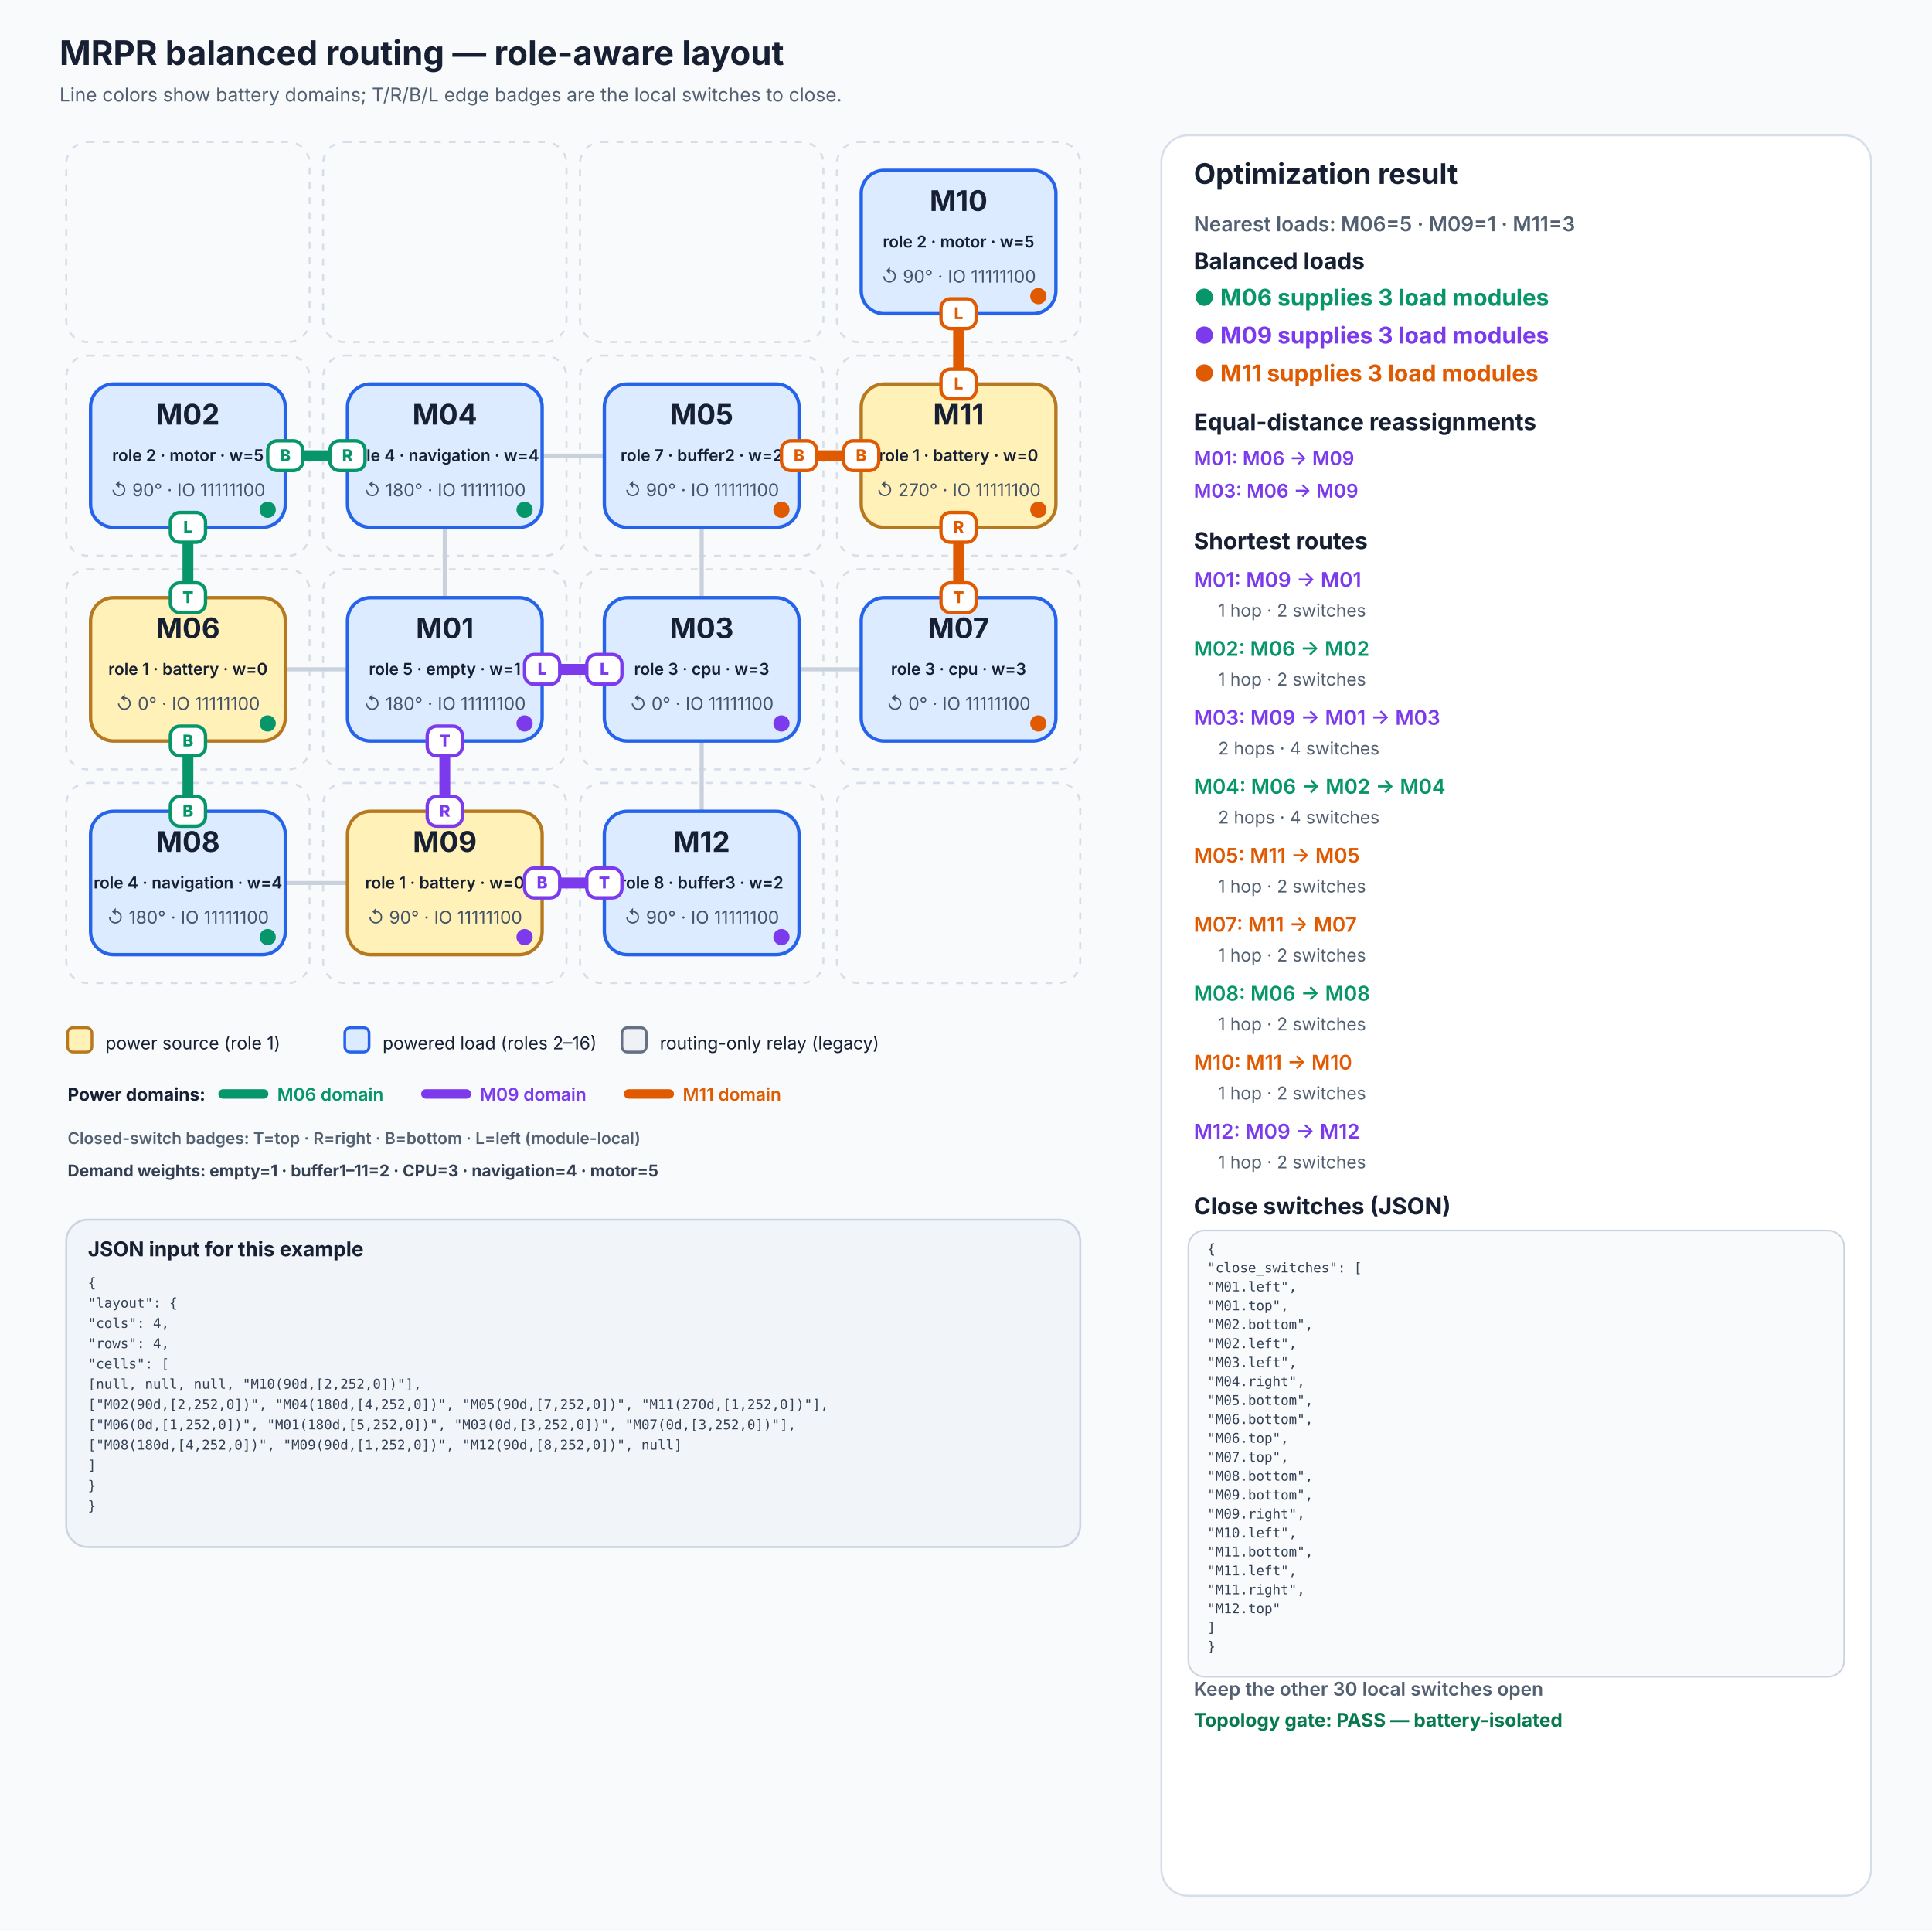
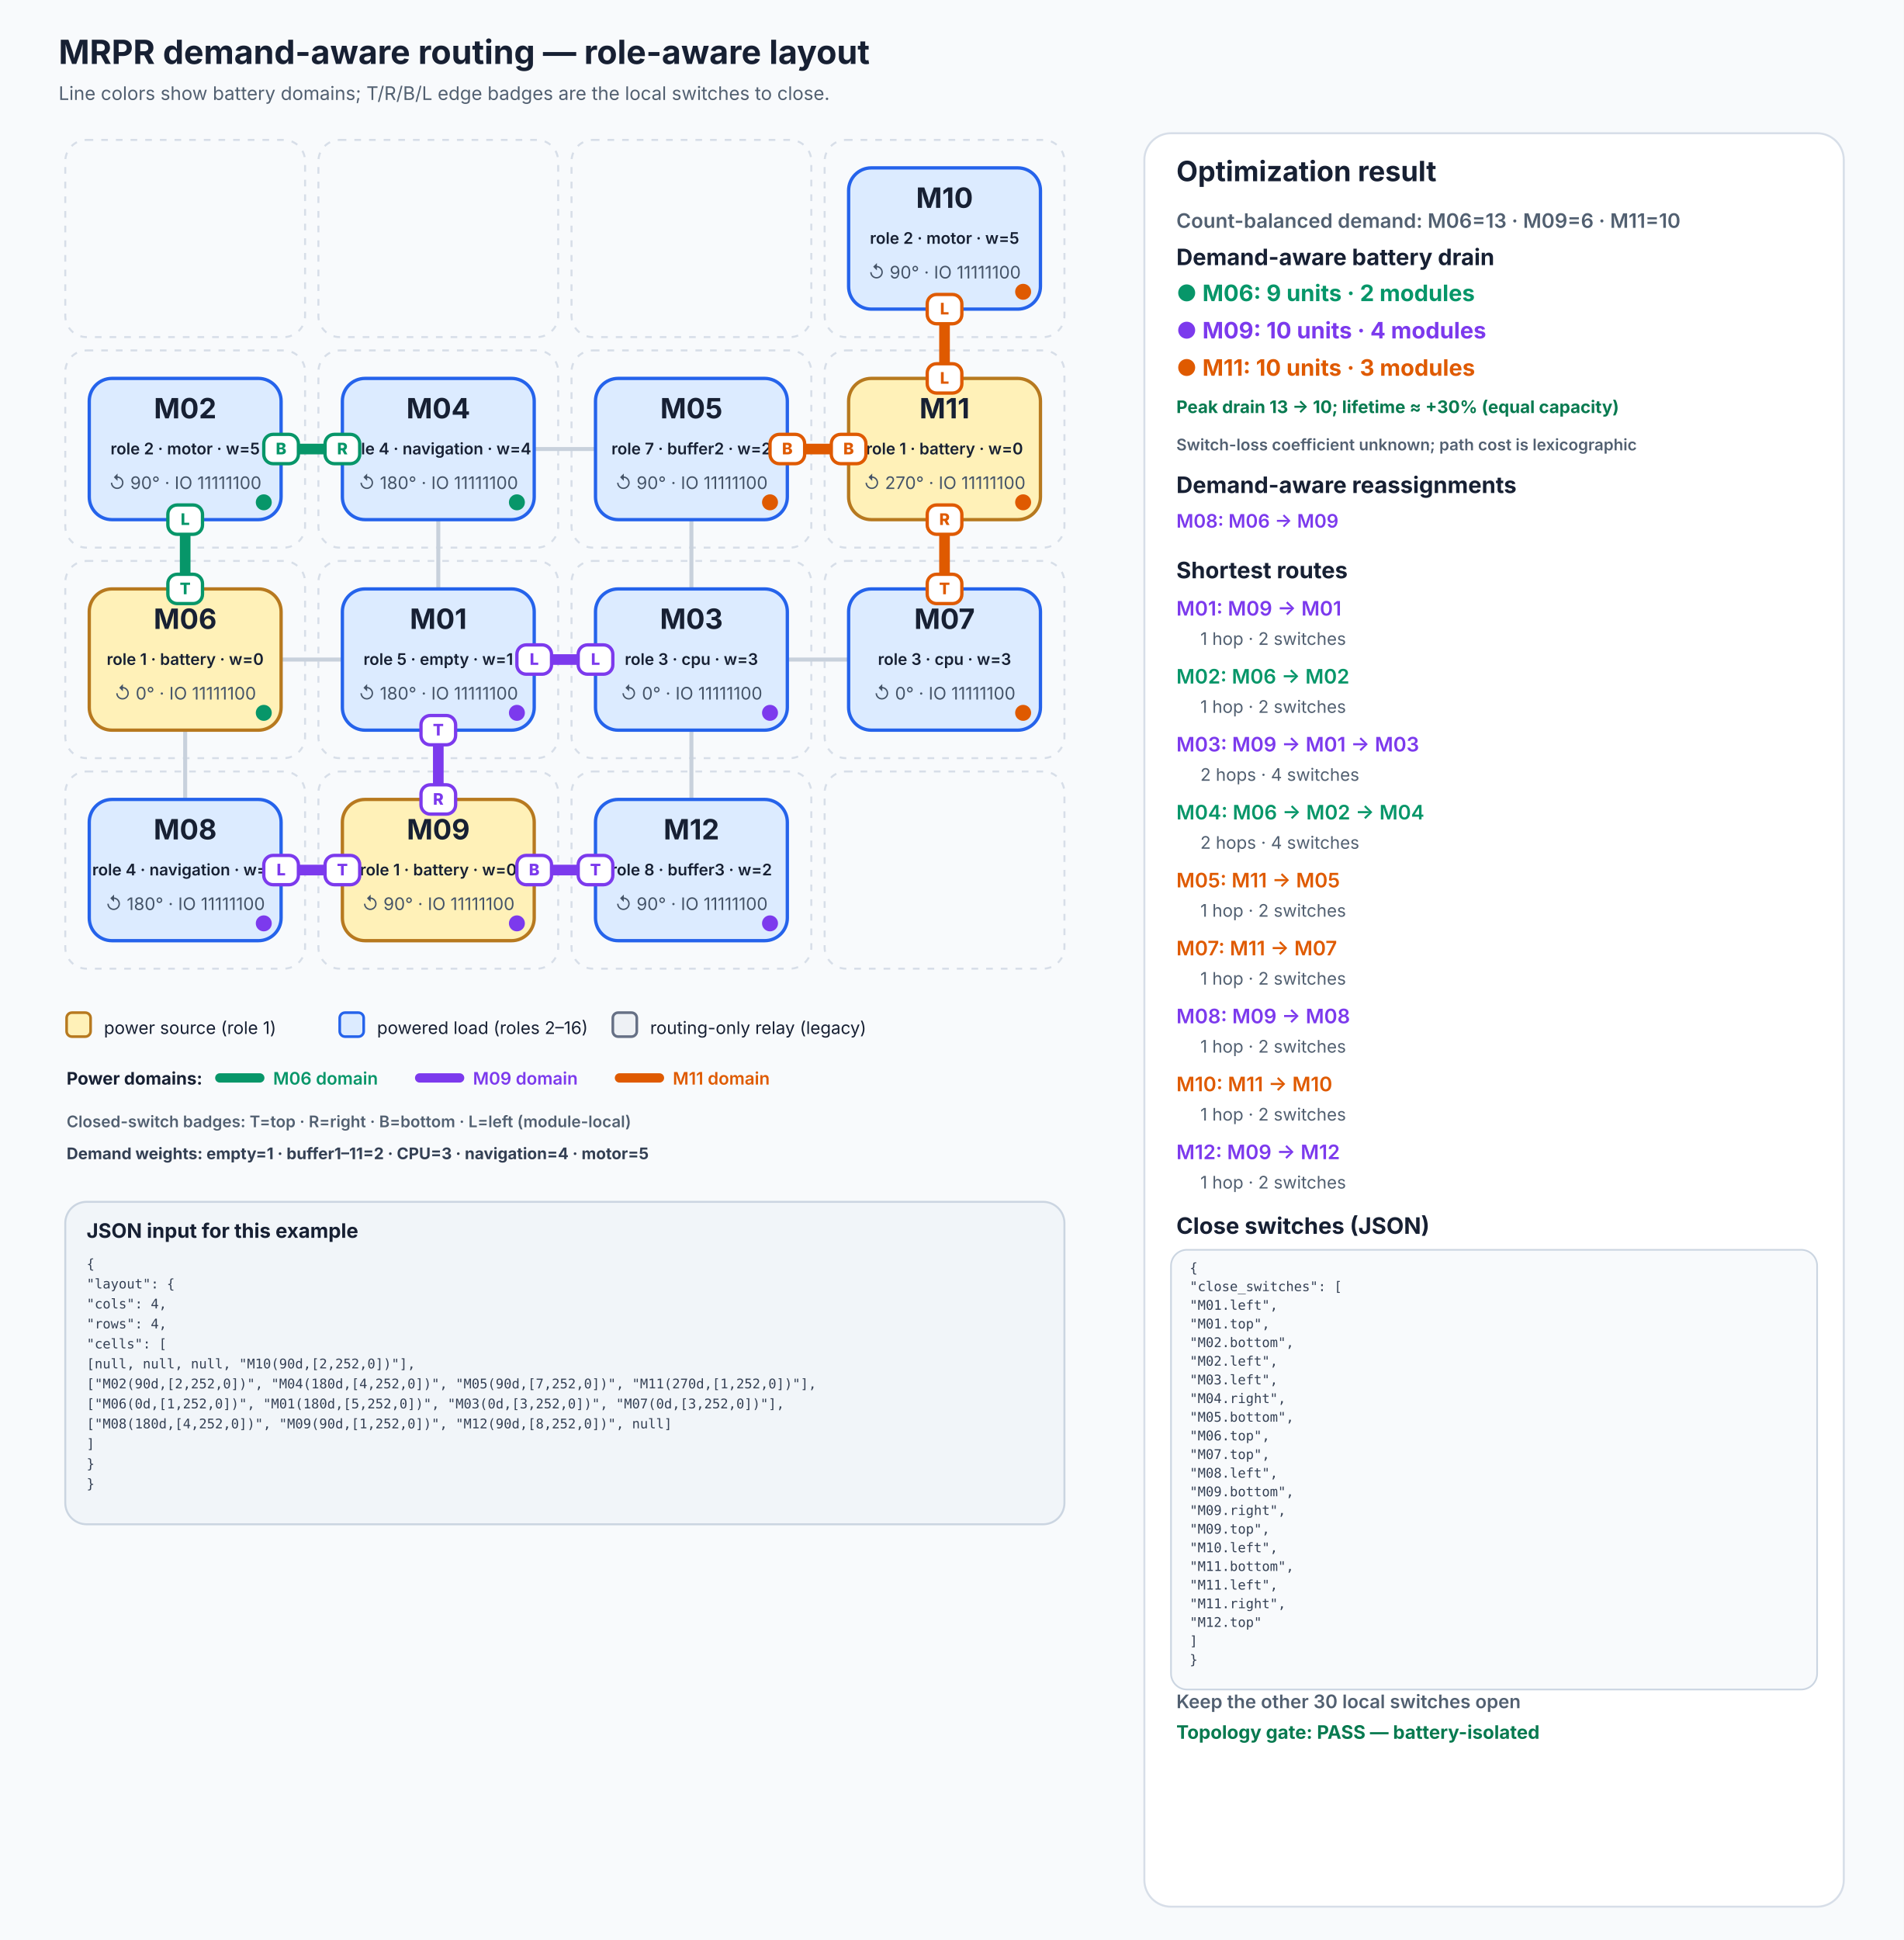
- <svg xmlns="http://www.w3.org/2000/svg" width="1429" height="1427" viewBox="0 0 1429 1427">
+ <svg xmlns="http://www.w3.org/2000/svg" width="1429" height="1456" viewBox="0 0 1429 1456">
  <rect width="100%" height="100%" fill="#F8FAFC" />
-   <text x="44" y="48" font-family="Inter, Arial, sans-serif" font-size="25" font-weight="700" fill="#172033" text-anchor="start">MRPR balanced routing — role-aware layout</text>
+   <text x="44" y="48" font-family="Inter, Arial, sans-serif" font-size="25" font-weight="700" fill="#172033" text-anchor="start">MRPR demand-aware routing — role-aware layout</text>
  <text x="44" y="75" font-family="Inter, Arial, sans-serif" font-size="14" font-weight="400" fill="#526071" text-anchor="start">Line colors show battery domains; T/R/B/L edge badges are the local switches to close.</text>
  <rect x="49" y="105" width="180" height="148" rx="16" fill="none" stroke="#D7DEE8" stroke-width="1.5" stroke-dasharray="5 6" />
  <rect x="239" y="105" width="180" height="148" rx="16" fill="none" stroke="#D7DEE8" stroke-width="1.5" stroke-dasharray="5 6" />
  <rect x="429" y="105" width="180" height="148" rx="16" fill="none" stroke="#D7DEE8" stroke-width="1.5" stroke-dasharray="5 6" />
  <rect x="619" y="105" width="180" height="148" rx="16" fill="none" stroke="#D7DEE8" stroke-width="1.5" stroke-dasharray="5 6" />
  <rect x="49" y="263" width="180" height="148" rx="16" fill="none" stroke="#D7DEE8" stroke-width="1.5" stroke-dasharray="5 6" />
  <rect x="239" y="263" width="180" height="148" rx="16" fill="none" stroke="#D7DEE8" stroke-width="1.5" stroke-dasharray="5 6" />
  <rect x="429" y="263" width="180" height="148" rx="16" fill="none" stroke="#D7DEE8" stroke-width="1.5" stroke-dasharray="5 6" />
  <rect x="619" y="263" width="180" height="148" rx="16" fill="none" stroke="#D7DEE8" stroke-width="1.5" stroke-dasharray="5 6" />
  <rect x="49" y="421" width="180" height="148" rx="16" fill="none" stroke="#D7DEE8" stroke-width="1.5" stroke-dasharray="5 6" />
  <rect x="239" y="421" width="180" height="148" rx="16" fill="none" stroke="#D7DEE8" stroke-width="1.5" stroke-dasharray="5 6" />
  <rect x="429" y="421" width="180" height="148" rx="16" fill="none" stroke="#D7DEE8" stroke-width="1.5" stroke-dasharray="5 6" />
  <rect x="619" y="421" width="180" height="148" rx="16" fill="none" stroke="#D7DEE8" stroke-width="1.5" stroke-dasharray="5 6" />
  <rect x="49" y="579" width="180" height="148" rx="16" fill="none" stroke="#D7DEE8" stroke-width="1.5" stroke-dasharray="5 6" />
  <rect x="239" y="579" width="180" height="148" rx="16" fill="none" stroke="#D7DEE8" stroke-width="1.5" stroke-dasharray="5 6" />
  <rect x="429" y="579" width="180" height="148" rx="16" fill="none" stroke="#D7DEE8" stroke-width="1.5" stroke-dasharray="5 6" />
  <rect x="619" y="579" width="180" height="148" rx="16" fill="none" stroke="#D7DEE8" stroke-width="1.5" stroke-dasharray="5 6" />
  <line x1="329.0" y1="495.0" x2="519.0" y2="495.0" stroke="#7C3AED" stroke-width="8" stroke-linecap="round" />
  <line x1="329.0" y1="495.0" x2="329.0" y2="337.0" stroke="#C8D1DC" stroke-width="3" stroke-linecap="round" />
  <line x1="329.0" y1="495.0" x2="139.0" y2="495.0" stroke="#C8D1DC" stroke-width="3" stroke-linecap="round" />
  <line x1="329.0" y1="495.0" x2="329.0" y2="653.0" stroke="#7C3AED" stroke-width="8" stroke-linecap="round" />
  <line x1="139.0" y1="337.0" x2="329.0" y2="337.0" stroke="#079669" stroke-width="8" stroke-linecap="round" />
  <line x1="139.0" y1="337.0" x2="139.0" y2="495.0" stroke="#079669" stroke-width="8" stroke-linecap="round" />
  <line x1="519.0" y1="495.0" x2="519.0" y2="337.0" stroke="#C8D1DC" stroke-width="3" stroke-linecap="round" />
  <line x1="519.0" y1="495.0" x2="709.0" y2="495.0" stroke="#C8D1DC" stroke-width="3" stroke-linecap="round" />
  <line x1="519.0" y1="495.0" x2="519.0" y2="653.0" stroke="#C8D1DC" stroke-width="3" stroke-linecap="round" />
  <line x1="329.0" y1="337.0" x2="519.0" y2="337.0" stroke="#C8D1DC" stroke-width="3" stroke-linecap="round" />
  <line x1="519.0" y1="337.0" x2="709.0" y2="337.0" stroke="#DF5A00" stroke-width="8" stroke-linecap="round" />
-   <line x1="139.0" y1="495.0" x2="139.0" y2="653.0" stroke="#079669" stroke-width="8" stroke-linecap="round" />
+   <line x1="139.0" y1="495.0" x2="139.0" y2="653.0" stroke="#C8D1DC" stroke-width="3" stroke-linecap="round" />
  <line x1="709.0" y1="495.0" x2="709.0" y2="337.0" stroke="#DF5A00" stroke-width="8" stroke-linecap="round" />
-   <line x1="139.0" y1="653.0" x2="329.0" y2="653.0" stroke="#C8D1DC" stroke-width="3" stroke-linecap="round" />
+   <line x1="139.0" y1="653.0" x2="329.0" y2="653.0" stroke="#7C3AED" stroke-width="8" stroke-linecap="round" />
  <line x1="329.0" y1="653.0" x2="519.0" y2="653.0" stroke="#7C3AED" stroke-width="8" stroke-linecap="round" />
  <line x1="709.0" y1="179.0" x2="709.0" y2="337.0" stroke="#DF5A00" stroke-width="8" stroke-linecap="round" />
  <rect x="257.0" y="442.0" width="144" height="106" rx="17" fill="#DCEBFF" stroke="#2563EB" stroke-width="2.5" />
  <text x="329.0" y="472.0" font-family="Inter, Arial, sans-serif" font-size="21" font-weight="700" fill="#172033" text-anchor="middle">M01</text>
  <text x="329.0" y="499.0" font-family="Inter, Arial, sans-serif" font-size="12" font-weight="600" fill="#172033" text-anchor="middle">role 5 · empty · w=1</text>
  <text x="329.0" y="525.0" font-family="Inter, Arial, sans-serif" font-size="13" font-weight="400" fill="#455468" text-anchor="middle">↺ 180° · IO 11111100</text>
  <circle cx="388.0" cy="535.0" r="6" fill="#7C3AED" />
  <rect x="67.0" y="284.0" width="144" height="106" rx="17" fill="#DCEBFF" stroke="#2563EB" stroke-width="2.5" />
  <text x="139.0" y="314.0" font-family="Inter, Arial, sans-serif" font-size="21" font-weight="700" fill="#172033" text-anchor="middle">M02</text>
  <text x="139.0" y="341.0" font-family="Inter, Arial, sans-serif" font-size="12" font-weight="600" fill="#172033" text-anchor="middle">role 2 · motor · w=5</text>
  <text x="139.0" y="367.0" font-family="Inter, Arial, sans-serif" font-size="13" font-weight="400" fill="#455468" text-anchor="middle">↺ 90° · IO 11111100</text>
  <circle cx="198.0" cy="377.0" r="6" fill="#079669" />
  <rect x="447.0" y="442.0" width="144" height="106" rx="17" fill="#DCEBFF" stroke="#2563EB" stroke-width="2.5" />
  <text x="519.0" y="472.0" font-family="Inter, Arial, sans-serif" font-size="21" font-weight="700" fill="#172033" text-anchor="middle">M03</text>
  <text x="519.0" y="499.0" font-family="Inter, Arial, sans-serif" font-size="12" font-weight="600" fill="#172033" text-anchor="middle">role 3 · cpu · w=3</text>
  <text x="519.0" y="525.0" font-family="Inter, Arial, sans-serif" font-size="13" font-weight="400" fill="#455468" text-anchor="middle">↺ 0° · IO 11111100</text>
  <circle cx="578.0" cy="535.0" r="6" fill="#7C3AED" />
  <rect x="257.0" y="284.0" width="144" height="106" rx="17" fill="#DCEBFF" stroke="#2563EB" stroke-width="2.5" />
  <text x="329.0" y="314.0" font-family="Inter, Arial, sans-serif" font-size="21" font-weight="700" fill="#172033" text-anchor="middle">M04</text>
  <text x="329.0" y="341.0" font-family="Inter, Arial, sans-serif" font-size="12" font-weight="600" fill="#172033" text-anchor="middle">role 4 · navigation · w=4</text>
  <text x="329.0" y="367.0" font-family="Inter, Arial, sans-serif" font-size="13" font-weight="400" fill="#455468" text-anchor="middle">↺ 180° · IO 11111100</text>
  <circle cx="388.0" cy="377.0" r="6" fill="#079669" />
  <rect x="447.0" y="284.0" width="144" height="106" rx="17" fill="#DCEBFF" stroke="#2563EB" stroke-width="2.5" />
  <text x="519.0" y="314.0" font-family="Inter, Arial, sans-serif" font-size="21" font-weight="700" fill="#172033" text-anchor="middle">M05</text>
  <text x="519.0" y="341.0" font-family="Inter, Arial, sans-serif" font-size="12" font-weight="600" fill="#172033" text-anchor="middle">role 7 · buffer2 · w=2</text>
  <text x="519.0" y="367.0" font-family="Inter, Arial, sans-serif" font-size="13" font-weight="400" fill="#455468" text-anchor="middle">↺ 90° · IO 11111100</text>
  <circle cx="578.0" cy="377.0" r="6" fill="#DF5A00" />
  <rect x="67.0" y="442.0" width="144" height="106" rx="17" fill="#FFF1B8" stroke="#B7791F" stroke-width="2.5" />
  <text x="139.0" y="472.0" font-family="Inter, Arial, sans-serif" font-size="21" font-weight="700" fill="#172033" text-anchor="middle">M06</text>
  <text x="139.0" y="499.0" font-family="Inter, Arial, sans-serif" font-size="12" font-weight="600" fill="#172033" text-anchor="middle">role 1 · battery · w=0</text>
  <text x="139.0" y="525.0" font-family="Inter, Arial, sans-serif" font-size="13" font-weight="400" fill="#455468" text-anchor="middle">↺ 0° · IO 11111100</text>
  <circle cx="198.0" cy="535.0" r="6" fill="#079669" />
  <rect x="637.0" y="442.0" width="144" height="106" rx="17" fill="#DCEBFF" stroke="#2563EB" stroke-width="2.5" />
  <text x="709.0" y="472.0" font-family="Inter, Arial, sans-serif" font-size="21" font-weight="700" fill="#172033" text-anchor="middle">M07</text>
  <text x="709.0" y="499.0" font-family="Inter, Arial, sans-serif" font-size="12" font-weight="600" fill="#172033" text-anchor="middle">role 3 · cpu · w=3</text>
  <text x="709.0" y="525.0" font-family="Inter, Arial, sans-serif" font-size="13" font-weight="400" fill="#455468" text-anchor="middle">↺ 0° · IO 11111100</text>
  <circle cx="768.0" cy="535.0" r="6" fill="#DF5A00" />
  <rect x="67.0" y="600.0" width="144" height="106" rx="17" fill="#DCEBFF" stroke="#2563EB" stroke-width="2.5" />
  <text x="139.0" y="630.0" font-family="Inter, Arial, sans-serif" font-size="21" font-weight="700" fill="#172033" text-anchor="middle">M08</text>
  <text x="139.0" y="657.0" font-family="Inter, Arial, sans-serif" font-size="12" font-weight="600" fill="#172033" text-anchor="middle">role 4 · navigation · w=4</text>
  <text x="139.0" y="683.0" font-family="Inter, Arial, sans-serif" font-size="13" font-weight="400" fill="#455468" text-anchor="middle">↺ 180° · IO 11111100</text>
-   <circle cx="198.0" cy="693.0" r="6" fill="#079669" />
+   <circle cx="198.0" cy="693.0" r="6" fill="#7C3AED" />
  <rect x="257.0" y="600.0" width="144" height="106" rx="17" fill="#FFF1B8" stroke="#B7791F" stroke-width="2.5" />
  <text x="329.0" y="630.0" font-family="Inter, Arial, sans-serif" font-size="21" font-weight="700" fill="#172033" text-anchor="middle">M09</text>
  <text x="329.0" y="657.0" font-family="Inter, Arial, sans-serif" font-size="12" font-weight="600" fill="#172033" text-anchor="middle">role 1 · battery · w=0</text>
  <text x="329.0" y="683.0" font-family="Inter, Arial, sans-serif" font-size="13" font-weight="400" fill="#455468" text-anchor="middle">↺ 90° · IO 11111100</text>
  <circle cx="388.0" cy="693.0" r="6" fill="#7C3AED" />
  <rect x="637.0" y="126.0" width="144" height="106" rx="17" fill="#DCEBFF" stroke="#2563EB" stroke-width="2.5" />
  <text x="709.0" y="156.0" font-family="Inter, Arial, sans-serif" font-size="21" font-weight="700" fill="#172033" text-anchor="middle">M10</text>
  <text x="709.0" y="183.0" font-family="Inter, Arial, sans-serif" font-size="12" font-weight="600" fill="#172033" text-anchor="middle">role 2 · motor · w=5</text>
  <text x="709.0" y="209.0" font-family="Inter, Arial, sans-serif" font-size="13" font-weight="400" fill="#455468" text-anchor="middle">↺ 90° · IO 11111100</text>
  <circle cx="768.0" cy="219.0" r="6" fill="#DF5A00" />
  <rect x="637.0" y="284.0" width="144" height="106" rx="17" fill="#FFF1B8" stroke="#B7791F" stroke-width="2.5" />
  <text x="709.0" y="314.0" font-family="Inter, Arial, sans-serif" font-size="21" font-weight="700" fill="#172033" text-anchor="middle">M11</text>
  <text x="709.0" y="341.0" font-family="Inter, Arial, sans-serif" font-size="12" font-weight="600" fill="#172033" text-anchor="middle">role 1 · battery · w=0</text>
  <text x="709.0" y="367.0" font-family="Inter, Arial, sans-serif" font-size="13" font-weight="400" fill="#455468" text-anchor="middle">↺ 270° · IO 11111100</text>
  <circle cx="768.0" cy="377.0" r="6" fill="#DF5A00" />
  <rect x="447.0" y="600.0" width="144" height="106" rx="17" fill="#DCEBFF" stroke="#2563EB" stroke-width="2.5" />
  <text x="519.0" y="630.0" font-family="Inter, Arial, sans-serif" font-size="21" font-weight="700" fill="#172033" text-anchor="middle">M12</text>
  <text x="519.0" y="657.0" font-family="Inter, Arial, sans-serif" font-size="12" font-weight="600" fill="#172033" text-anchor="middle">role 8 · buffer3 · w=2</text>
  <text x="519.0" y="683.0" font-family="Inter, Arial, sans-serif" font-size="13" font-weight="400" fill="#455468" text-anchor="middle">↺ 90° · IO 11111100</text>
  <circle cx="578.0" cy="693.0" r="6" fill="#7C3AED" />
  <g>
    <rect x="388.0" y="484.0" width="26" height="22" rx="7" fill="#FFFFFF" stroke="#7C3AED" stroke-width="2.5" />
    <text x="401.0" y="499.0" font-family="Inter, Arial, sans-serif" font-size="12" font-weight="800" fill="#7C3AED" text-anchor="middle">L</text>
  </g>
  <g>
    <rect x="316.0" y="537.0" width="26" height="22" rx="7" fill="#FFFFFF" stroke="#7C3AED" stroke-width="2.5" />
    <text x="329.0" y="552.0" font-family="Inter, Arial, sans-serif" font-size="12" font-weight="800" fill="#7C3AED" text-anchor="middle">T</text>
  </g>
  <g>
    <rect x="198.0" y="326.0" width="26" height="22" rx="7" fill="#FFFFFF" stroke="#079669" stroke-width="2.5" />
    <text x="211.0" y="341.0" font-family="Inter, Arial, sans-serif" font-size="12" font-weight="800" fill="#079669" text-anchor="middle">B</text>
  </g>
  <g>
    <rect x="126.0" y="379.0" width="26" height="22" rx="7" fill="#FFFFFF" stroke="#079669" stroke-width="2.5" />
    <text x="139.0" y="394.0" font-family="Inter, Arial, sans-serif" font-size="12" font-weight="800" fill="#079669" text-anchor="middle">L</text>
  </g>
  <g>
    <rect x="434.0" y="484.0" width="26" height="22" rx="7" fill="#FFFFFF" stroke="#7C3AED" stroke-width="2.5" />
    <text x="447.0" y="499.0" font-family="Inter, Arial, sans-serif" font-size="12" font-weight="800" fill="#7C3AED" text-anchor="middle">L</text>
  </g>
  <g>
    <rect x="244.0" y="326.0" width="26" height="22" rx="7" fill="#FFFFFF" stroke="#079669" stroke-width="2.5" />
    <text x="257.0" y="341.0" font-family="Inter, Arial, sans-serif" font-size="12" font-weight="800" fill="#079669" text-anchor="middle">R</text>
  </g>
  <g>
    <rect x="578.0" y="326.0" width="26" height="22" rx="7" fill="#FFFFFF" stroke="#DF5A00" stroke-width="2.5" />
    <text x="591.0" y="341.0" font-family="Inter, Arial, sans-serif" font-size="12" font-weight="800" fill="#DF5A00" text-anchor="middle">B</text>
  </g>
  <g>
-     <rect x="126.0" y="537.0" width="26" height="22" rx="7" fill="#FFFFFF" stroke="#079669" stroke-width="2.5" />
-     <text x="139.0" y="552.0" font-family="Inter, Arial, sans-serif" font-size="12" font-weight="800" fill="#079669" text-anchor="middle">B</text>
-   </g>
-   <g>
    <rect x="126.0" y="431.0" width="26" height="22" rx="7" fill="#FFFFFF" stroke="#079669" stroke-width="2.5" />
    <text x="139.0" y="446.0" font-family="Inter, Arial, sans-serif" font-size="12" font-weight="800" fill="#079669" text-anchor="middle">T</text>
  </g>
  <g>
    <rect x="696.0" y="431.0" width="26" height="22" rx="7" fill="#FFFFFF" stroke="#DF5A00" stroke-width="2.5" />
    <text x="709.0" y="446.0" font-family="Inter, Arial, sans-serif" font-size="12" font-weight="800" fill="#DF5A00" text-anchor="middle">T</text>
  </g>
  <g>
-     <rect x="126.0" y="589.0" width="26" height="22" rx="7" fill="#FFFFFF" stroke="#079669" stroke-width="2.5" />
-     <text x="139.0" y="604.0" font-family="Inter, Arial, sans-serif" font-size="12" font-weight="800" fill="#079669" text-anchor="middle">B</text>
+     <rect x="198.0" y="642.0" width="26" height="22" rx="7" fill="#FFFFFF" stroke="#7C3AED" stroke-width="2.5" />
+     <text x="211.0" y="657.0" font-family="Inter, Arial, sans-serif" font-size="12" font-weight="800" fill="#7C3AED" text-anchor="middle">L</text>
  </g>
  <g>
    <rect x="388.0" y="642.0" width="26" height="22" rx="7" fill="#FFFFFF" stroke="#7C3AED" stroke-width="2.5" />
    <text x="401.0" y="657.0" font-family="Inter, Arial, sans-serif" font-size="12" font-weight="800" fill="#7C3AED" text-anchor="middle">B</text>
  </g>
  <g>
    <rect x="316.0" y="589.0" width="26" height="22" rx="7" fill="#FFFFFF" stroke="#7C3AED" stroke-width="2.5" />
    <text x="329.0" y="604.0" font-family="Inter, Arial, sans-serif" font-size="12" font-weight="800" fill="#7C3AED" text-anchor="middle">R</text>
  </g>
  <g>
+     <rect x="244.0" y="642.0" width="26" height="22" rx="7" fill="#FFFFFF" stroke="#7C3AED" stroke-width="2.5" />
+     <text x="257.0" y="657.0" font-family="Inter, Arial, sans-serif" font-size="12" font-weight="800" fill="#7C3AED" text-anchor="middle">T</text>
+   </g>
+   <g>
    <rect x="696.0" y="221.0" width="26" height="22" rx="7" fill="#FFFFFF" stroke="#DF5A00" stroke-width="2.5" />
    <text x="709.0" y="236.0" font-family="Inter, Arial, sans-serif" font-size="12" font-weight="800" fill="#DF5A00" text-anchor="middle">L</text>
  </g>
  <g>
    <rect x="624.0" y="326.0" width="26" height="22" rx="7" fill="#FFFFFF" stroke="#DF5A00" stroke-width="2.5" />
    <text x="637.0" y="341.0" font-family="Inter, Arial, sans-serif" font-size="12" font-weight="800" fill="#DF5A00" text-anchor="middle">B</text>
  </g>
  <g>
    <rect x="696.0" y="273.0" width="26" height="22" rx="7" fill="#FFFFFF" stroke="#DF5A00" stroke-width="2.5" />
    <text x="709.0" y="288.0" font-family="Inter, Arial, sans-serif" font-size="12" font-weight="800" fill="#DF5A00" text-anchor="middle">L</text>
  </g>
  <g>
    <rect x="696.0" y="379.0" width="26" height="22" rx="7" fill="#FFFFFF" stroke="#DF5A00" stroke-width="2.5" />
    <text x="709.0" y="394.0" font-family="Inter, Arial, sans-serif" font-size="12" font-weight="800" fill="#DF5A00" text-anchor="middle">R</text>
  </g>
  <g>
    <rect x="434.0" y="642.0" width="26" height="22" rx="7" fill="#FFFFFF" stroke="#7C3AED" stroke-width="2.5" />
    <text x="447.0" y="657.0" font-family="Inter, Arial, sans-serif" font-size="12" font-weight="800" fill="#7C3AED" text-anchor="middle">T</text>
  </g>
-   <rect x="859" y="100" width="525" height="1302" rx="20" fill="#FFFFFF" stroke="#D7DEE8" stroke-width="1.5" />
+   <rect x="859" y="100" width="525" height="1331" rx="20" fill="#FFFFFF" stroke="#D7DEE8" stroke-width="1.5" />
  <text x="883" y="136" font-family="Inter, Arial, sans-serif" font-size="21" font-weight="700" fill="#172033" text-anchor="start">Optimization result</text>
-   <text x="883" y="171" font-family="Inter, Arial, sans-serif" font-size="15" font-weight="600" fill="#526071" text-anchor="start">Nearest loads: M06=5 · M09=1 · M11=3</text>
-   <text x="883" y="199" font-family="Inter, Arial, sans-serif" font-size="17" font-weight="700" fill="#172033" text-anchor="start">Balanced loads</text>
-   <text x="883" y="226" font-family="Inter, Arial, sans-serif" font-size="17" font-weight="700" fill="#079669" text-anchor="start">● M06 supplies 3 load modules</text>
-   <text x="883" y="254" font-family="Inter, Arial, sans-serif" font-size="17" font-weight="700" fill="#7C3AED" text-anchor="start">● M09 supplies 3 load modules</text>
-   <text x="883" y="282" font-family="Inter, Arial, sans-serif" font-size="17" font-weight="700" fill="#DF5A00" text-anchor="start">● M11 supplies 3 load modules</text>
-   <text x="883" y="318" font-family="Inter, Arial, sans-serif" font-size="17" font-weight="700" fill="#172033" text-anchor="start">Equal-distance reassignments</text>
-   <text x="883" y="344" font-family="Inter, Arial, sans-serif" font-size="14" font-weight="600" fill="#7C3AED" text-anchor="start">M01: M06 → M09</text>
-   <text x="883" y="368" font-family="Inter, Arial, sans-serif" font-size="14" font-weight="600" fill="#7C3AED" text-anchor="start">M03: M06 → M09</text>
-   <text x="883" y="406" font-family="Inter, Arial, sans-serif" font-size="17" font-weight="700" fill="#172033" text-anchor="start">Shortest routes</text>
-   <text x="883" y="434" font-family="Inter, Arial, sans-serif" font-size="15" font-weight="600" fill="#7C3AED" text-anchor="start">M01: M09 → M01</text>
-   <text x="901" y="456" font-family="Inter, Arial, sans-serif" font-size="13" font-weight="400" fill="#526071" text-anchor="start">1 hop · 2 switches</text>
-   <text x="883" y="485" font-family="Inter, Arial, sans-serif" font-size="15" font-weight="600" fill="#079669" text-anchor="start">M02: M06 → M02</text>
-   <text x="901" y="507" font-family="Inter, Arial, sans-serif" font-size="13" font-weight="400" fill="#526071" text-anchor="start">1 hop · 2 switches</text>
-   <text x="883" y="536" font-family="Inter, Arial, sans-serif" font-size="15" font-weight="600" fill="#7C3AED" text-anchor="start">M03: M09 → M01 → M03</text>
-   <text x="901" y="558" font-family="Inter, Arial, sans-serif" font-size="13" font-weight="400" fill="#526071" text-anchor="start">2 hops · 4 switches</text>
-   <text x="883" y="587" font-family="Inter, Arial, sans-serif" font-size="15" font-weight="600" fill="#079669" text-anchor="start">M04: M06 → M02 → M04</text>
-   <text x="901" y="609" font-family="Inter, Arial, sans-serif" font-size="13" font-weight="400" fill="#526071" text-anchor="start">2 hops · 4 switches</text>
-   <text x="883" y="638" font-family="Inter, Arial, sans-serif" font-size="15" font-weight="600" fill="#DF5A00" text-anchor="start">M05: M11 → M05</text>
-   <text x="901" y="660" font-family="Inter, Arial, sans-serif" font-size="13" font-weight="400" fill="#526071" text-anchor="start">1 hop · 2 switches</text>
-   <text x="883" y="689" font-family="Inter, Arial, sans-serif" font-size="15" font-weight="600" fill="#DF5A00" text-anchor="start">M07: M11 → M07</text>
-   <text x="901" y="711" font-family="Inter, Arial, sans-serif" font-size="13" font-weight="400" fill="#526071" text-anchor="start">1 hop · 2 switches</text>
-   <text x="883" y="740" font-family="Inter, Arial, sans-serif" font-size="15" font-weight="600" fill="#079669" text-anchor="start">M08: M06 → M08</text>
-   <text x="901" y="762" font-family="Inter, Arial, sans-serif" font-size="13" font-weight="400" fill="#526071" text-anchor="start">1 hop · 2 switches</text>
-   <text x="883" y="791" font-family="Inter, Arial, sans-serif" font-size="15" font-weight="600" fill="#DF5A00" text-anchor="start">M10: M11 → M10</text>
-   <text x="901" y="813" font-family="Inter, Arial, sans-serif" font-size="13" font-weight="400" fill="#526071" text-anchor="start">1 hop · 2 switches</text>
-   <text x="883" y="842" font-family="Inter, Arial, sans-serif" font-size="15" font-weight="600" fill="#7C3AED" text-anchor="start">M12: M09 → M12</text>
-   <text x="901" y="864" font-family="Inter, Arial, sans-serif" font-size="13" font-weight="400" fill="#526071" text-anchor="start">1 hop · 2 switches</text>
-   <text x="883" y="898" font-family="Inter, Arial, sans-serif" font-size="17" font-weight="700" fill="#172033" text-anchor="start">Close switches (JSON)</text>
-   <rect x="879" y="910" width="485" height="330" rx="12" fill="#F8FAFC" stroke="#CBD5E1" stroke-width="1.25" />
-   <text x="893" y="927" font-family="SFMono-Regular, Menlo, Consolas, monospace" font-size="10" font-weight="500" fill="#344054">{</text>
-   <text x="893" y="941" font-family="SFMono-Regular, Menlo, Consolas, monospace" font-size="10" font-weight="500" fill="#344054">  "close_switches": [</text>
-   <text x="893" y="955" font-family="SFMono-Regular, Menlo, Consolas, monospace" font-size="10" font-weight="500" fill="#344054">    "M01.left",</text>
-   <text x="893" y="969" font-family="SFMono-Regular, Menlo, Consolas, monospace" font-size="10" font-weight="500" fill="#344054">    "M01.top",</text>
-   <text x="893" y="983" font-family="SFMono-Regular, Menlo, Consolas, monospace" font-size="10" font-weight="500" fill="#344054">    "M02.bottom",</text>
-   <text x="893" y="997" font-family="SFMono-Regular, Menlo, Consolas, monospace" font-size="10" font-weight="500" fill="#344054">    "M02.left",</text>
-   <text x="893" y="1011" font-family="SFMono-Regular, Menlo, Consolas, monospace" font-size="10" font-weight="500" fill="#344054">    "M03.left",</text>
-   <text x="893" y="1025" font-family="SFMono-Regular, Menlo, Consolas, monospace" font-size="10" font-weight="500" fill="#344054">    "M04.right",</text>
-   <text x="893" y="1039" font-family="SFMono-Regular, Menlo, Consolas, monospace" font-size="10" font-weight="500" fill="#344054">    "M05.bottom",</text>
-   <text x="893" y="1053" font-family="SFMono-Regular, Menlo, Consolas, monospace" font-size="10" font-weight="500" fill="#344054">    "M06.bottom",</text>
-   <text x="893" y="1067" font-family="SFMono-Regular, Menlo, Consolas, monospace" font-size="10" font-weight="500" fill="#344054">    "M06.top",</text>
-   <text x="893" y="1081" font-family="SFMono-Regular, Menlo, Consolas, monospace" font-size="10" font-weight="500" fill="#344054">    "M07.top",</text>
-   <text x="893" y="1095" font-family="SFMono-Regular, Menlo, Consolas, monospace" font-size="10" font-weight="500" fill="#344054">    "M08.bottom",</text>
-   <text x="893" y="1109" font-family="SFMono-Regular, Menlo, Consolas, monospace" font-size="10" font-weight="500" fill="#344054">    "M09.bottom",</text>
-   <text x="893" y="1123" font-family="SFMono-Regular, Menlo, Consolas, monospace" font-size="10" font-weight="500" fill="#344054">    "M09.right",</text>
-   <text x="893" y="1137" font-family="SFMono-Regular, Menlo, Consolas, monospace" font-size="10" font-weight="500" fill="#344054">    "M10.left",</text>
-   <text x="893" y="1151" font-family="SFMono-Regular, Menlo, Consolas, monospace" font-size="10" font-weight="500" fill="#344054">    "M11.bottom",</text>
-   <text x="893" y="1165" font-family="SFMono-Regular, Menlo, Consolas, monospace" font-size="10" font-weight="500" fill="#344054">    "M11.left",</text>
-   <text x="893" y="1179" font-family="SFMono-Regular, Menlo, Consolas, monospace" font-size="10" font-weight="500" fill="#344054">    "M11.right",</text>
-   <text x="893" y="1193" font-family="SFMono-Regular, Menlo, Consolas, monospace" font-size="10" font-weight="500" fill="#344054">    "M12.top"</text>
-   <text x="893" y="1207" font-family="SFMono-Regular, Menlo, Consolas, monospace" font-size="10" font-weight="500" fill="#344054">  ]</text>
-   <text x="893" y="1221" font-family="SFMono-Regular, Menlo, Consolas, monospace" font-size="10" font-weight="500" fill="#344054">}</text>
-   <text x="883" y="1254" font-family="Inter, Arial, sans-serif" font-size="14" font-weight="600" fill="#526071" text-anchor="start">Keep the other 30 local switches open</text>
-   <text x="883" y="1277" font-family="Inter, Arial, sans-serif" font-size="14" font-weight="700" fill="#087A50" text-anchor="start">Topology gate: PASS — battery-isolated</text>
+   <text x="883" y="171" font-family="Inter, Arial, sans-serif" font-size="15" font-weight="600" fill="#526071" text-anchor="start">Count-balanced demand: M06=13 · M09=6 · M11=10</text>
+   <text x="883" y="199" font-family="Inter, Arial, sans-serif" font-size="17" font-weight="700" fill="#172033" text-anchor="start">Demand-aware battery drain</text>
+   <text x="883" y="226" font-family="Inter, Arial, sans-serif" font-size="17" font-weight="700" fill="#079669" text-anchor="start">● M06: 9 units · 2 modules</text>
+   <text x="883" y="254" font-family="Inter, Arial, sans-serif" font-size="17" font-weight="700" fill="#7C3AED" text-anchor="start">● M09: 10 units · 4 modules</text>
+   <text x="883" y="282" font-family="Inter, Arial, sans-serif" font-size="17" font-weight="700" fill="#DF5A00" text-anchor="start">● M11: 10 units · 3 modules</text>
+   <text x="883" y="310" font-family="Inter, Arial, sans-serif" font-size="13" font-weight="700" fill="#087A50" text-anchor="start">Peak drain 13 → 10; lifetime ≈ +30% (equal capacity)</text>
+   <text x="883" y="338" font-family="Inter, Arial, sans-serif" font-size="12" font-weight="600" fill="#526071" text-anchor="start">Switch-loss coefficient unknown; path cost is lexicographic</text>
+   <text x="883" y="370" font-family="Inter, Arial, sans-serif" font-size="17" font-weight="700" fill="#172033" text-anchor="start">Demand-aware reassignments</text>
+   <text x="883" y="396" font-family="Inter, Arial, sans-serif" font-size="14" font-weight="600" fill="#7C3AED" text-anchor="start">M08: M06 → M09</text>
+   <text x="883" y="434" font-family="Inter, Arial, sans-serif" font-size="17" font-weight="700" fill="#172033" text-anchor="start">Shortest routes</text>
+   <text x="883" y="462" font-family="Inter, Arial, sans-serif" font-size="15" font-weight="600" fill="#7C3AED" text-anchor="start">M01: M09 → M01</text>
+   <text x="901" y="484" font-family="Inter, Arial, sans-serif" font-size="13" font-weight="400" fill="#526071" text-anchor="start">1 hop · 2 switches</text>
+   <text x="883" y="513" font-family="Inter, Arial, sans-serif" font-size="15" font-weight="600" fill="#079669" text-anchor="start">M02: M06 → M02</text>
+   <text x="901" y="535" font-family="Inter, Arial, sans-serif" font-size="13" font-weight="400" fill="#526071" text-anchor="start">1 hop · 2 switches</text>
+   <text x="883" y="564" font-family="Inter, Arial, sans-serif" font-size="15" font-weight="600" fill="#7C3AED" text-anchor="start">M03: M09 → M01 → M03</text>
+   <text x="901" y="586" font-family="Inter, Arial, sans-serif" font-size="13" font-weight="400" fill="#526071" text-anchor="start">2 hops · 4 switches</text>
+   <text x="883" y="615" font-family="Inter, Arial, sans-serif" font-size="15" font-weight="600" fill="#079669" text-anchor="start">M04: M06 → M02 → M04</text>
+   <text x="901" y="637" font-family="Inter, Arial, sans-serif" font-size="13" font-weight="400" fill="#526071" text-anchor="start">2 hops · 4 switches</text>
+   <text x="883" y="666" font-family="Inter, Arial, sans-serif" font-size="15" font-weight="600" fill="#DF5A00" text-anchor="start">M05: M11 → M05</text>
+   <text x="901" y="688" font-family="Inter, Arial, sans-serif" font-size="13" font-weight="400" fill="#526071" text-anchor="start">1 hop · 2 switches</text>
+   <text x="883" y="717" font-family="Inter, Arial, sans-serif" font-size="15" font-weight="600" fill="#DF5A00" text-anchor="start">M07: M11 → M07</text>
+   <text x="901" y="739" font-family="Inter, Arial, sans-serif" font-size="13" font-weight="400" fill="#526071" text-anchor="start">1 hop · 2 switches</text>
+   <text x="883" y="768" font-family="Inter, Arial, sans-serif" font-size="15" font-weight="600" fill="#7C3AED" text-anchor="start">M08: M09 → M08</text>
+   <text x="901" y="790" font-family="Inter, Arial, sans-serif" font-size="13" font-weight="400" fill="#526071" text-anchor="start">1 hop · 2 switches</text>
+   <text x="883" y="819" font-family="Inter, Arial, sans-serif" font-size="15" font-weight="600" fill="#DF5A00" text-anchor="start">M10: M11 → M10</text>
+   <text x="901" y="841" font-family="Inter, Arial, sans-serif" font-size="13" font-weight="400" fill="#526071" text-anchor="start">1 hop · 2 switches</text>
+   <text x="883" y="870" font-family="Inter, Arial, sans-serif" font-size="15" font-weight="600" fill="#7C3AED" text-anchor="start">M12: M09 → M12</text>
+   <text x="901" y="892" font-family="Inter, Arial, sans-serif" font-size="13" font-weight="400" fill="#526071" text-anchor="start">1 hop · 2 switches</text>
+   <text x="883" y="926" font-family="Inter, Arial, sans-serif" font-size="17" font-weight="700" fill="#172033" text-anchor="start">Close switches (JSON)</text>
+   <rect x="879" y="938" width="485" height="330" rx="12" fill="#F8FAFC" stroke="#CBD5E1" stroke-width="1.25" />
+   <text x="893" y="955" font-family="SFMono-Regular, Menlo, Consolas, monospace" font-size="10" font-weight="500" fill="#344054">{</text>
+   <text x="893" y="969" font-family="SFMono-Regular, Menlo, Consolas, monospace" font-size="10" font-weight="500" fill="#344054">  "close_switches": [</text>
+   <text x="893" y="983" font-family="SFMono-Regular, Menlo, Consolas, monospace" font-size="10" font-weight="500" fill="#344054">    "M01.left",</text>
+   <text x="893" y="997" font-family="SFMono-Regular, Menlo, Consolas, monospace" font-size="10" font-weight="500" fill="#344054">    "M01.top",</text>
+   <text x="893" y="1011" font-family="SFMono-Regular, Menlo, Consolas, monospace" font-size="10" font-weight="500" fill="#344054">    "M02.bottom",</text>
+   <text x="893" y="1025" font-family="SFMono-Regular, Menlo, Consolas, monospace" font-size="10" font-weight="500" fill="#344054">    "M02.left",</text>
+   <text x="893" y="1039" font-family="SFMono-Regular, Menlo, Consolas, monospace" font-size="10" font-weight="500" fill="#344054">    "M03.left",</text>
+   <text x="893" y="1053" font-family="SFMono-Regular, Menlo, Consolas, monospace" font-size="10" font-weight="500" fill="#344054">    "M04.right",</text>
+   <text x="893" y="1067" font-family="SFMono-Regular, Menlo, Consolas, monospace" font-size="10" font-weight="500" fill="#344054">    "M05.bottom",</text>
+   <text x="893" y="1081" font-family="SFMono-Regular, Menlo, Consolas, monospace" font-size="10" font-weight="500" fill="#344054">    "M06.top",</text>
+   <text x="893" y="1095" font-family="SFMono-Regular, Menlo, Consolas, monospace" font-size="10" font-weight="500" fill="#344054">    "M07.top",</text>
+   <text x="893" y="1109" font-family="SFMono-Regular, Menlo, Consolas, monospace" font-size="10" font-weight="500" fill="#344054">    "M08.left",</text>
+   <text x="893" y="1123" font-family="SFMono-Regular, Menlo, Consolas, monospace" font-size="10" font-weight="500" fill="#344054">    "M09.bottom",</text>
+   <text x="893" y="1137" font-family="SFMono-Regular, Menlo, Consolas, monospace" font-size="10" font-weight="500" fill="#344054">    "M09.right",</text>
+   <text x="893" y="1151" font-family="SFMono-Regular, Menlo, Consolas, monospace" font-size="10" font-weight="500" fill="#344054">    "M09.top",</text>
+   <text x="893" y="1165" font-family="SFMono-Regular, Menlo, Consolas, monospace" font-size="10" font-weight="500" fill="#344054">    "M10.left",</text>
+   <text x="893" y="1179" font-family="SFMono-Regular, Menlo, Consolas, monospace" font-size="10" font-weight="500" fill="#344054">    "M11.bottom",</text>
+   <text x="893" y="1193" font-family="SFMono-Regular, Menlo, Consolas, monospace" font-size="10" font-weight="500" fill="#344054">    "M11.left",</text>
+   <text x="893" y="1207" font-family="SFMono-Regular, Menlo, Consolas, monospace" font-size="10" font-weight="500" fill="#344054">    "M11.right",</text>
+   <text x="893" y="1221" font-family="SFMono-Regular, Menlo, Consolas, monospace" font-size="10" font-weight="500" fill="#344054">    "M12.top"</text>
+   <text x="893" y="1235" font-family="SFMono-Regular, Menlo, Consolas, monospace" font-size="10" font-weight="500" fill="#344054">  ]</text>
+   <text x="893" y="1249" font-family="SFMono-Regular, Menlo, Consolas, monospace" font-size="10" font-weight="500" fill="#344054">}</text>
+   <text x="883" y="1282" font-family="Inter, Arial, sans-serif" font-size="14" font-weight="600" fill="#526071" text-anchor="start">Keep the other 30 local switches open</text>
+   <text x="883" y="1305" font-family="Inter, Arial, sans-serif" font-size="14" font-weight="700" fill="#087A50" text-anchor="start">Topology gate: PASS — battery-isolated</text>
  <rect x="50" y="760" width="18" height="18" rx="4" fill="#FFF1B8" stroke="#B7791F" stroke-width="2" />
  <text x="78" y="776" font-family="Inter, Arial, sans-serif" font-size="13" font-weight="400" fill="#172033" text-anchor="start">power source (role 1)</text>
  <rect x="255" y="760" width="18" height="18" rx="4" fill="#DCEBFF" stroke="#2563EB" stroke-width="2" />
  <text x="283" y="776" font-family="Inter, Arial, sans-serif" font-size="13" font-weight="400" fill="#172033" text-anchor="start">powered load (roles 2–16)</text>
  <rect x="460" y="760" width="18" height="18" rx="4" fill="#EEF1F5" stroke="#667085" stroke-width="2" />
  <text x="488" y="776" font-family="Inter, Arial, sans-serif" font-size="13" font-weight="400" fill="#172033" text-anchor="start">routing-only relay (legacy)</text>
  <text x="50" y="814" font-family="Inter, Arial, sans-serif" font-size="13" font-weight="700" fill="#172033" text-anchor="start">Power domains:</text>
  <line x1="165" y1="809" x2="195" y2="809" stroke="#079669" stroke-width="7" stroke-linecap="round" />
  <text x="205" y="814" font-family="Inter, Arial, sans-serif" font-size="13" font-weight="600" fill="#079669" text-anchor="start">M06 domain</text>
  <line x1="315" y1="809" x2="345" y2="809" stroke="#7C3AED" stroke-width="7" stroke-linecap="round" />
  <text x="355" y="814" font-family="Inter, Arial, sans-serif" font-size="13" font-weight="600" fill="#7C3AED" text-anchor="start">M09 domain</text>
  <line x1="465" y1="809" x2="495" y2="809" stroke="#DF5A00" stroke-width="7" stroke-linecap="round" />
  <text x="505" y="814" font-family="Inter, Arial, sans-serif" font-size="13" font-weight="600" fill="#DF5A00" text-anchor="start">M11 domain</text>
  <text x="50" y="846" font-family="Inter, Arial, sans-serif" font-size="12" font-weight="600" fill="#526071" text-anchor="start">Closed-switch badges: T=top · R=right · B=bottom · L=left (module-local)</text>
  <text x="50" y="870" font-family="Inter, Arial, sans-serif" font-size="12" font-weight="700" fill="#344054" text-anchor="start">Demand weights: empty=1 · buffer1–11=2 · CPU=3 · navigation=4 · motor=5</text>
  <rect x="49" y="902" width="750" height="242" rx="16" fill="#F1F5F9" stroke="#CBD5E1" stroke-width="1.5" />
  <text x="65" y="929" font-family="Inter, Arial, sans-serif" font-size="15" font-weight="700" fill="#172033" text-anchor="start">JSON input for this example</text>
  <text x="65" y="952" font-family="SFMono-Regular, Menlo, Consolas, monospace" font-size="10" font-weight="500" fill="#344054">{</text>
  <text x="65" y="967" font-family="SFMono-Regular, Menlo, Consolas, monospace" font-size="10" font-weight="500" fill="#344054">  "layout": {</text>
  <text x="65" y="982" font-family="SFMono-Regular, Menlo, Consolas, monospace" font-size="10" font-weight="500" fill="#344054">    "cols": 4,</text>
  <text x="65" y="997" font-family="SFMono-Regular, Menlo, Consolas, monospace" font-size="10" font-weight="500" fill="#344054">    "rows": 4,</text>
  <text x="65" y="1012" font-family="SFMono-Regular, Menlo, Consolas, monospace" font-size="10" font-weight="500" fill="#344054">    "cells": [</text>
  <text x="65" y="1027" font-family="SFMono-Regular, Menlo, Consolas, monospace" font-size="10" font-weight="500" fill="#344054">      [null, null, null, "M10(90d,[2,252,0])"],</text>
  <text x="65" y="1042" font-family="SFMono-Regular, Menlo, Consolas, monospace" font-size="10" font-weight="500" fill="#344054">      ["M02(90d,[2,252,0])", "M04(180d,[4,252,0])", "M05(90d,[7,252,0])", "M11(270d,[1,252,0])"],</text>
  <text x="65" y="1057" font-family="SFMono-Regular, Menlo, Consolas, monospace" font-size="10" font-weight="500" fill="#344054">      ["M06(0d,[1,252,0])", "M01(180d,[5,252,0])", "M03(0d,[3,252,0])", "M07(0d,[3,252,0])"],</text>
  <text x="65" y="1072" font-family="SFMono-Regular, Menlo, Consolas, monospace" font-size="10" font-weight="500" fill="#344054">      ["M08(180d,[4,252,0])", "M09(90d,[1,252,0])", "M12(90d,[8,252,0])", null]</text>
  <text x="65" y="1087" font-family="SFMono-Regular, Menlo, Consolas, monospace" font-size="10" font-weight="500" fill="#344054">    ]</text>
  <text x="65" y="1102" font-family="SFMono-Regular, Menlo, Consolas, monospace" font-size="10" font-weight="500" fill="#344054">  }</text>
  <text x="65" y="1117" font-family="SFMono-Regular, Menlo, Consolas, monospace" font-size="10" font-weight="500" fill="#344054">}</text>
</svg>
